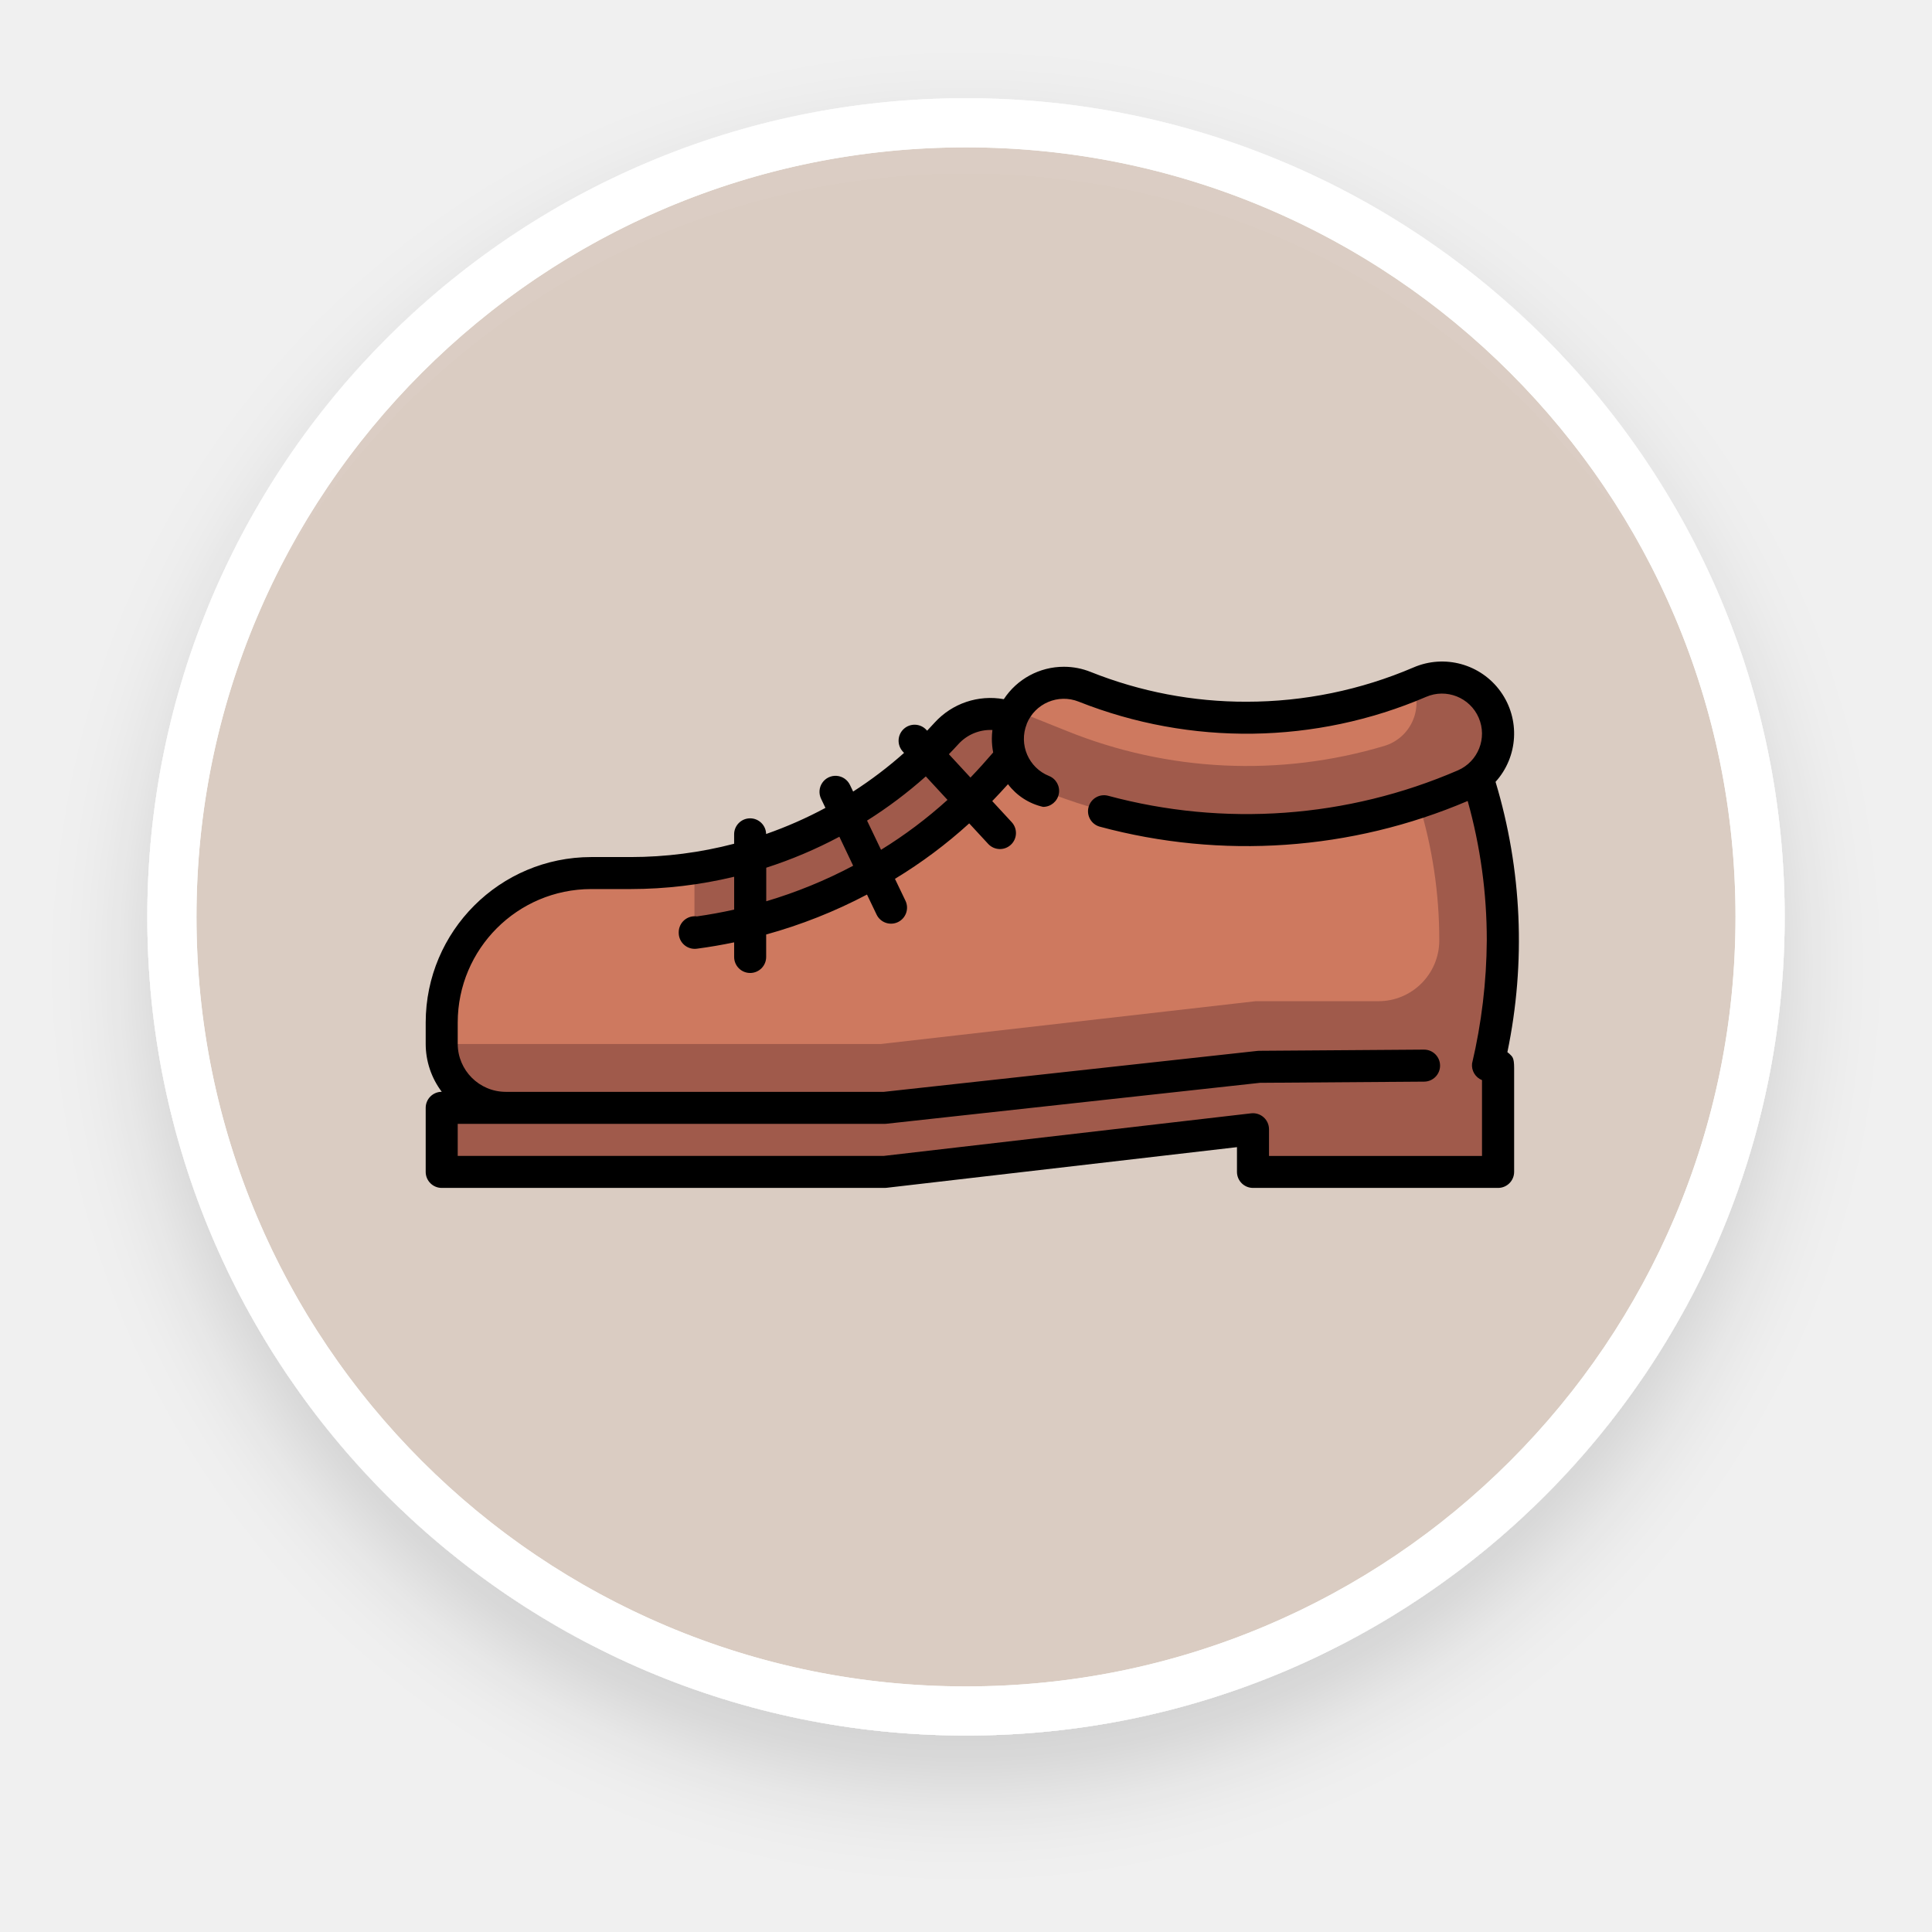
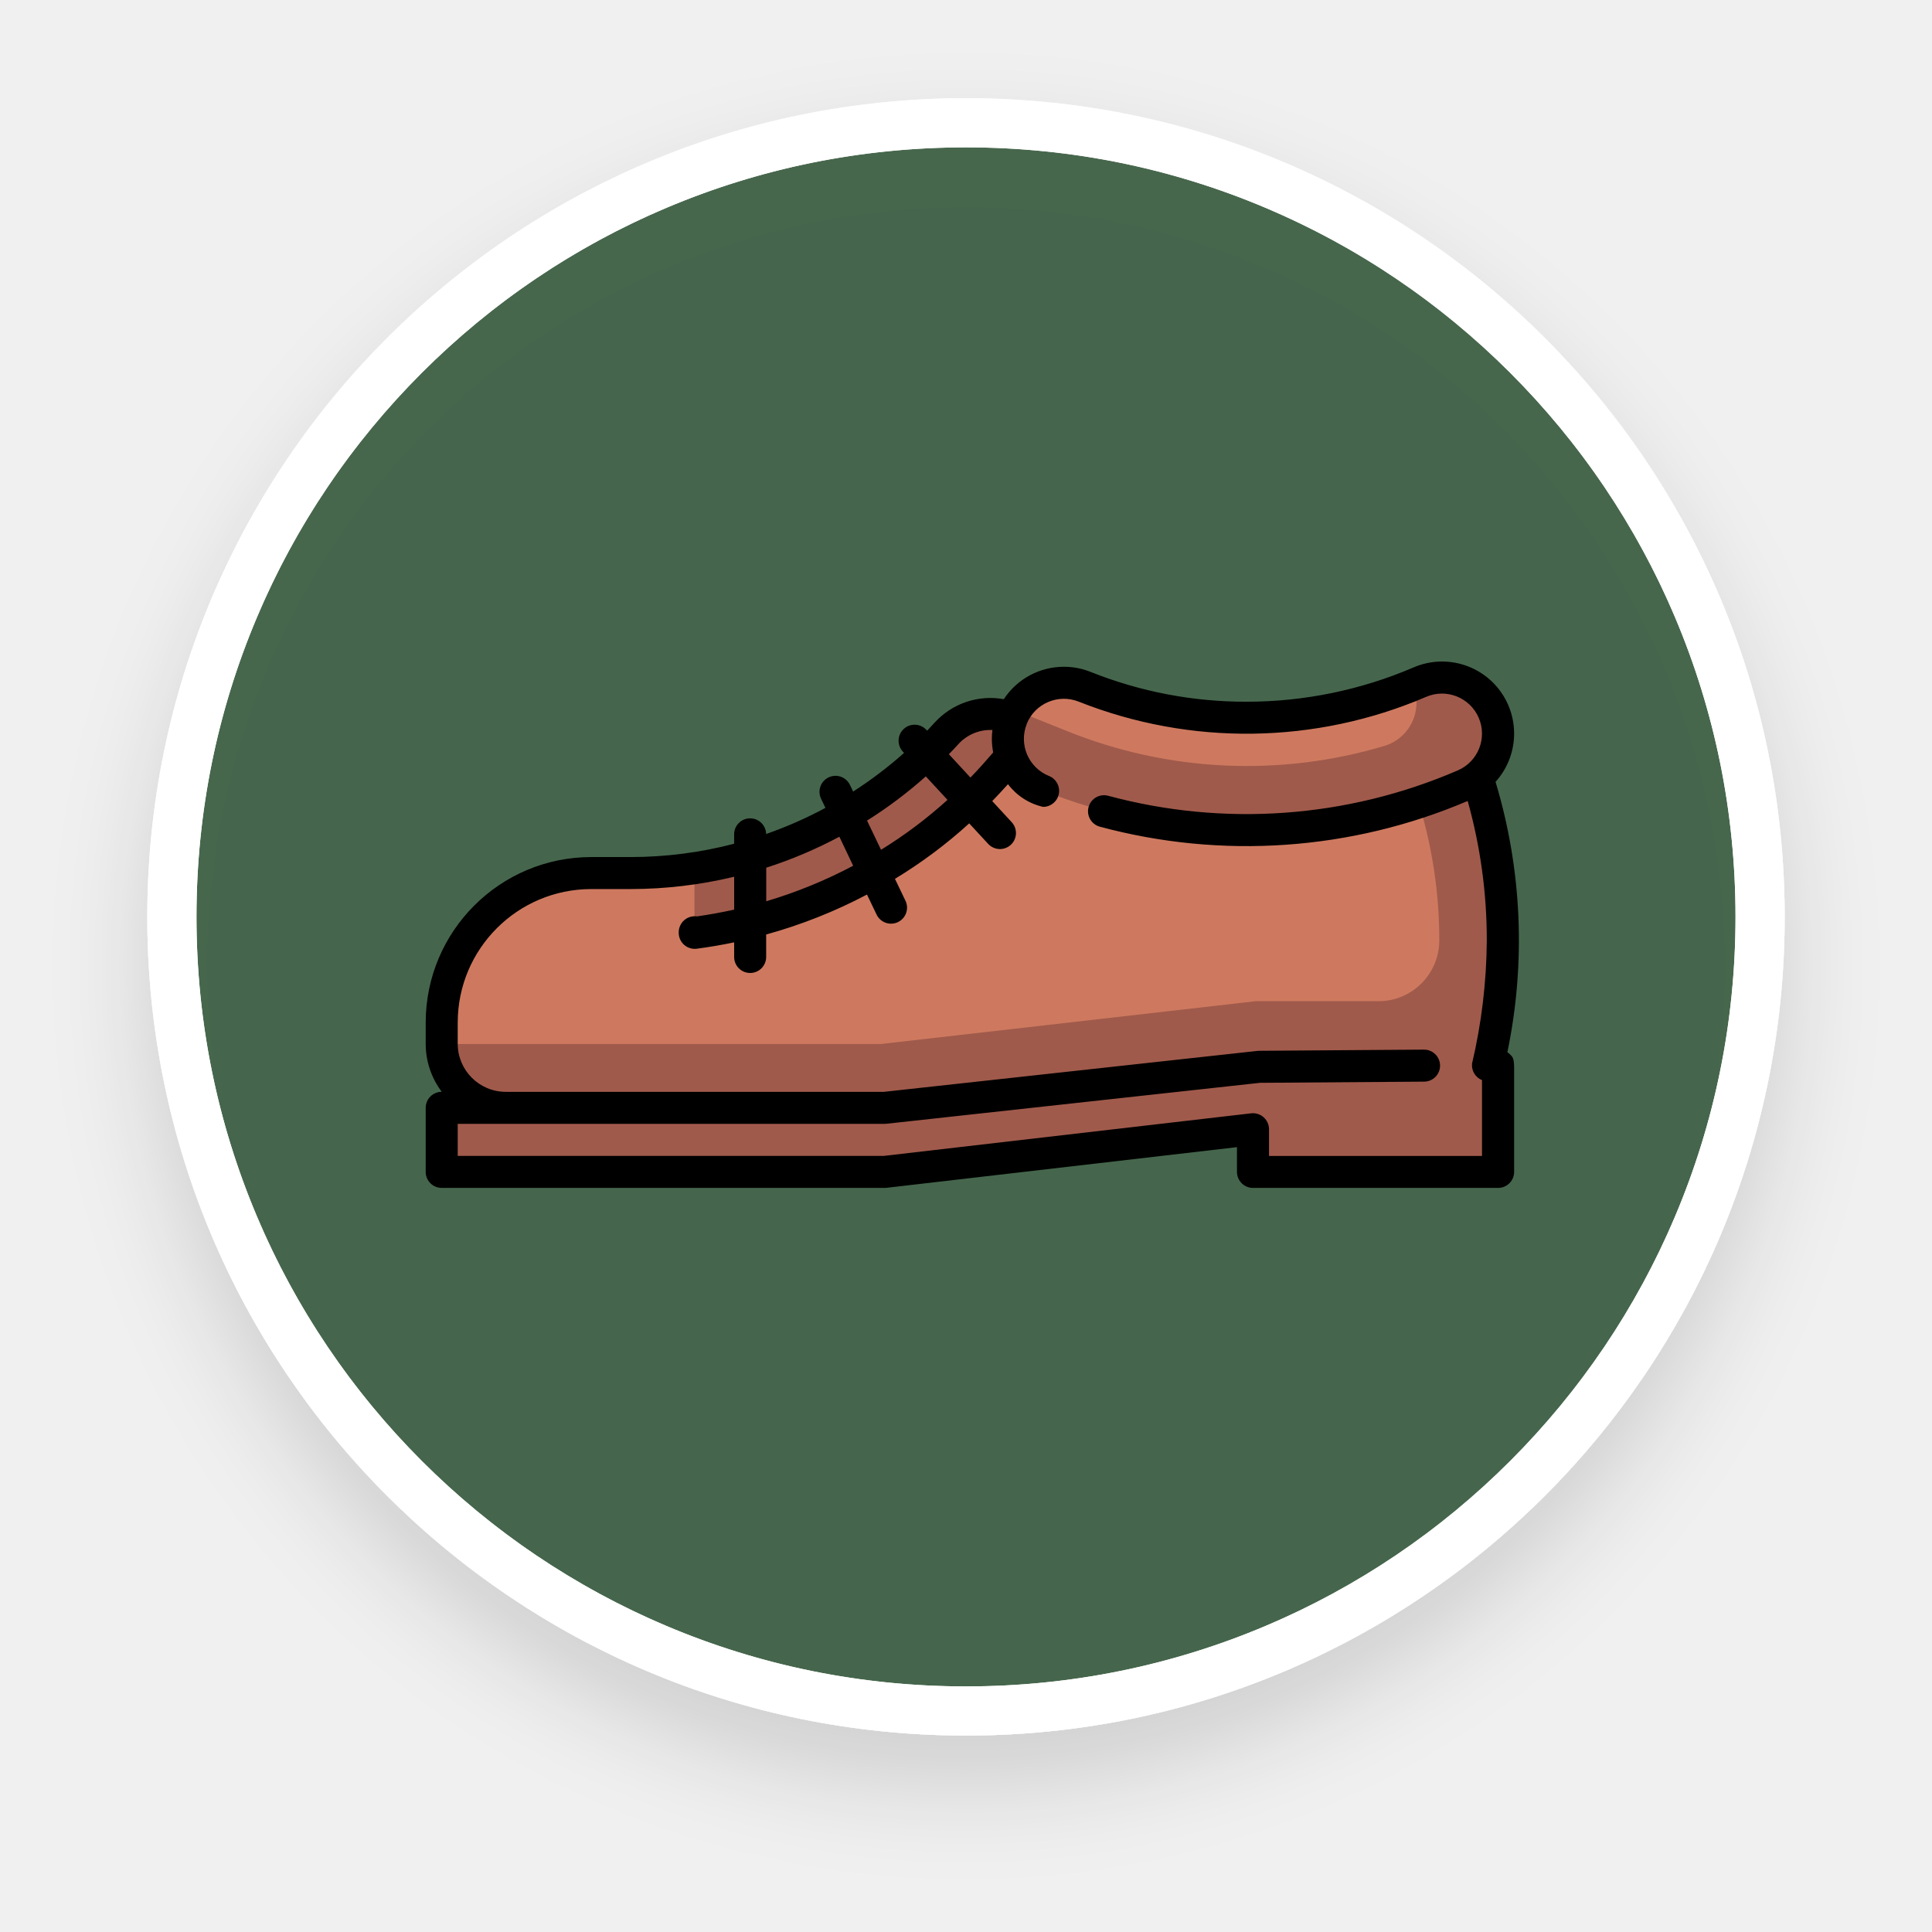
<svg xmlns="http://www.w3.org/2000/svg" width="118" height="118" viewBox="0 0 118 118">
  <defs>
    <filter id="Trazado_896985" x="0" y="0" width="118" height="118" filterUnits="userSpaceOnUse">
      <feOffset dy="3" input="SourceAlpha" />
      <feGaussianBlur stdDeviation="3" result="blur" />
      <feFlood flood-opacity="0.161" />
      <feComposite operator="in" in2="blur" />
      <feComposite in="SourceGraphic" />
    </filter>
  </defs>
  <g id="Grupo_1177187" data-name="Grupo 1177187" transform="translate(-1158.66 -3843)">
    <g id="Grupo_1111320" data-name="Grupo 1111320" transform="translate(-8.34 -3)">
      <g id="Grupo_1109828" data-name="Grupo 1109828" transform="translate(1176 3852)">
        <g id="Grupo_1098742" data-name="Grupo 1098742">
          <g transform="matrix(1, 0, 0, 1, -9, -6)" filter="url(#Trazado_896985)">
-             <g id="Trazado_896985-2" data-name="Trazado 896985" transform="translate(9 6)" fill="#d8cabd" opacity="0.859">
+             <g id="Trazado_896985-2" data-name="Trazado 896985" transform="translate(9 6)" fill="#2f5235" opacity="0.859">
              <path d="M 50 98.5 C 43.452 98.5 37.1 97.218 31.122 94.689 C 25.347 92.247 20.16 88.749 15.705 84.295 C 11.251 79.84 7.753 74.653 5.311 68.878 C 2.782 62.9 1.5 56.548 1.5 50 C 1.5 43.452 2.782 37.1 5.311 31.122 C 7.753 25.347 11.251 20.16 15.705 15.705 C 20.16 11.251 25.347 7.753 31.122 5.311 C 37.1 2.782 43.452 1.5 50 1.5 C 56.548 1.5 62.899 2.782 68.878 5.311 C 74.653 7.753 79.84 11.251 84.295 15.705 C 88.749 20.16 92.246 25.347 94.689 31.122 C 97.218 37.1 98.5 43.452 98.5 50 C 98.5 56.548 97.218 62.9 94.689 68.878 C 92.246 74.653 88.749 79.84 84.295 84.295 C 79.84 88.749 74.653 92.247 68.878 94.689 C 62.899 97.218 56.548 98.5 50 98.5 Z" stroke="none" />
              <path d="M 50 3 C 43.654 3 37.499 4.242 31.706 6.692 C 26.11 9.059 21.083 12.449 16.766 16.766 C 12.449 21.083 9.059 26.11 6.692 31.706 C 4.242 37.499 3 43.654 3 50 C 3 56.346 4.242 62.501 6.692 68.294 C 9.059 73.89 12.449 78.917 16.766 83.234 C 21.083 87.551 26.11 90.941 31.706 93.308 C 37.499 95.758 43.654 97 50 97 C 56.346 97 62.501 95.758 68.294 93.308 C 73.89 90.941 78.917 87.551 83.234 83.234 C 87.551 78.917 90.941 73.89 93.308 68.294 C 95.758 62.501 97 56.346 97 50 C 97 43.654 95.758 37.499 93.308 31.706 C 90.941 26.11 87.551 21.083 83.234 16.766 C 78.917 12.449 73.89 9.059 68.294 6.692 C 62.501 4.242 56.346 3 50 3 M 50 7.62939453125e-06 C 77.614 7.62939453125e-06 100 22.386 100 50 L 100 50 C 100 77.614 77.614 100 50 100 C 22.386 100 0 77.614 0 50 L 0 50 C 0 22.386 22.386 7.62939453125e-06 50 7.62939453125e-06 Z" stroke="none" fill="#fff" />
            </g>
          </g>
          <g id="Rectángulo_400907" data-name="Rectángulo 400907" transform="translate(0 0)" fill="none" stroke="#fff" stroke-width="3">
            <rect width="100" height="100" rx="50" stroke="none" />
            <rect x="1.5" y="1.5" width="97" height="97" rx="48.5" fill="none" />
          </g>
        </g>
      </g>
    </g>
    <g id="shoe_1057501" transform="translate(1184.66 3750.676)">
      <path id="Trazado_1033558" data-name="Trazado 1033558" d="M70.809,146.137a3.256,3.256,0,0,0,.989-3.9,3.469,3.469,0,0,0-4.5-1.731,27.633,27.633,0,0,1-20.483.274,3.464,3.464,0,0,0-4.454,1.85h0v0a3.752,3.752,0,0,0-4.026.94,26.49,26.49,0,0,1-19.277,8.24H16.637A9,9,0,0,0,7.5,160.671v1.265a3.857,3.857,0,0,0,3.916,3.8H70.458a28.508,28.508,0,0,0,.351-19.594Z" transform="translate(-6.551 -6.557)" fill="#ce795f" />
      <path id="Trazado_1033559" data-name="Trazado 1033559" d="M71.247,163.968a29.16,29.16,0,0,0,1.125-7.656,32.452,32.452,0,0,0-1.564-9.981,3.429,3.429,0,0,0-3.516-5.813c-.15.065-.3.127-.452.189A2.756,2.756,0,0,1,65.1,144.44a29.339,29.339,0,0,1-19.378-.909l-3.148-1.261a3.445,3.445,0,0,0-.215.442h0l-.035-.014a3.526,3.526,0,0,0-3.926.914A26.1,26.1,0,0,1,22.967,151.9v3.957a30.152,30.152,0,0,0,9.51-2.913,29.49,29.49,0,0,0,9.809-7.877,3.42,3.42,0,0,0,1.979,2.1,33.475,33.475,0,0,0,22.927.714,28.453,28.453,0,0,1,1.265,8.427v.035a3.715,3.715,0,0,1-3.724,3.688h-7.49l-22.881,2.613H7.5a3.918,3.918,0,0,0,3.915,3.92H9.458a1.959,1.959,0,0,0-1.958,1.96h0a1.959,1.959,0,0,0,1.958,1.96H34.584l22.511-2.613h0a2.612,2.612,0,0,0,2.611,2.613h9.763a2.612,2.612,0,0,0,2.611-2.613v-2.94A.979.979,0,0,0,71.247,163.968Z" transform="translate(-6.551 -6.557)" fill="#a05a4b" />
      <path id="Trazado_1033560" data-name="Trazado 1033560" d="M66.066,156.586a33.53,33.53,0,0,0-.723-16.509,4.4,4.4,0,0,0-5.015-6.986,25.874,25.874,0,0,1-10.19,2.092,25.518,25.518,0,0,1-9.523-1.819,4.364,4.364,0,0,0-1.63-.316h-.007a4.385,4.385,0,0,0-3.669,1.979,4.6,4.6,0,0,0-4.218,1.425q-.229.252-.465.5l-.049-.053a.978.978,0,0,0-1.437,1.327l.077.083a25.072,25.072,0,0,1-3.11,2.361l-.192-.4a.978.978,0,1,0-1.764.845l.264.552a25.215,25.215,0,0,1-3.623,1.595.977.977,0,0,0-1.954.04v.555a25.042,25.042,0,0,1-6.32.813H10.107A10.118,10.118,0,0,0,0,154.773v1.3a4.865,4.865,0,0,0,.981,2.934h0A.98.98,0,0,0,0,159.99V163.9a.98.98,0,0,0,.978.978h27.06l.112-.007,21.4-2.483V163.9a.979.979,0,0,0,.978.978H65.5a.98.98,0,0,0,.978-.978v-6.348c0-.646-.111-.689-.29-.866A.982.982,0,0,0,66.066,156.586ZM32.539,137.769a2.641,2.641,0,0,1,2.074-.859,4.29,4.29,0,0,0-.034.539,4.381,4.381,0,0,0,.081.833c-.418.489-.878,1-1.387,1.533l-1.318-1.426C32.153,138.185,32.348,137.979,32.539,137.769Zm-1.994,1.975,1.325,1.434a27.617,27.617,0,0,1-4.059,3.048l-.854-1.783A27.028,27.028,0,0,0,30.545,139.744ZM26.108,145.2A28.767,28.767,0,0,1,20.8,147.37v-2.049a27.179,27.179,0,0,0,4.466-1.892Zm38.413,17.725H51.507v-1.631a.98.98,0,0,0-1.092-.972l-22.434,2.6H1.956v-1.956H28.038l.107-.007,22.81-2.5,10.025-.072a.978.978,0,0,0-.007-1.956l-10.082.072-.1.007-22.807,2.5H4.89a2.938,2.938,0,0,1-2.934-2.934v-1.3a8.16,8.16,0,0,1,8.151-8.151h2.413a27.187,27.187,0,0,0,6.32-.752v2.007q-1.124.25-2.272.414a.979.979,0,0,0-1.114.969v.036a.978.978,0,0,0,1.107.969q1.143-.151,2.278-.389v.893a.978.978,0,0,0,1.956,0V149.4a30.641,30.641,0,0,0,6.158-2.44l.589,1.23a.978.978,0,0,0,1.764-.845L28.661,146a29.149,29.149,0,0,0,4.535-3.387l1.161,1.256a.978.978,0,0,0,1.437-1.327l-1.191-1.29q.481-.5.961-1.032a3.723,3.723,0,0,0,2.146,1.386.979.979,0,0,0,.364-1.887,2.444,2.444,0,0,1-1.365-3.172l0-.006,0-.007a2.446,2.446,0,0,1,3.176-1.355,27.818,27.818,0,0,0,21.215-.292,2.445,2.445,0,1,1,1.94,4.489,32.51,32.51,0,0,1-21.372,1.547.978.978,0,0,0-.51,1.888,34.449,34.449,0,0,0,22.483-1.566,31.432,31.432,0,0,1,1.167,8.508,33.752,33.752,0,0,1-.9,7.529.979.979,0,0,0,.608,1.012v4.631Z" transform="translate(0 0)" />
    </g>
  </g>
</svg>
